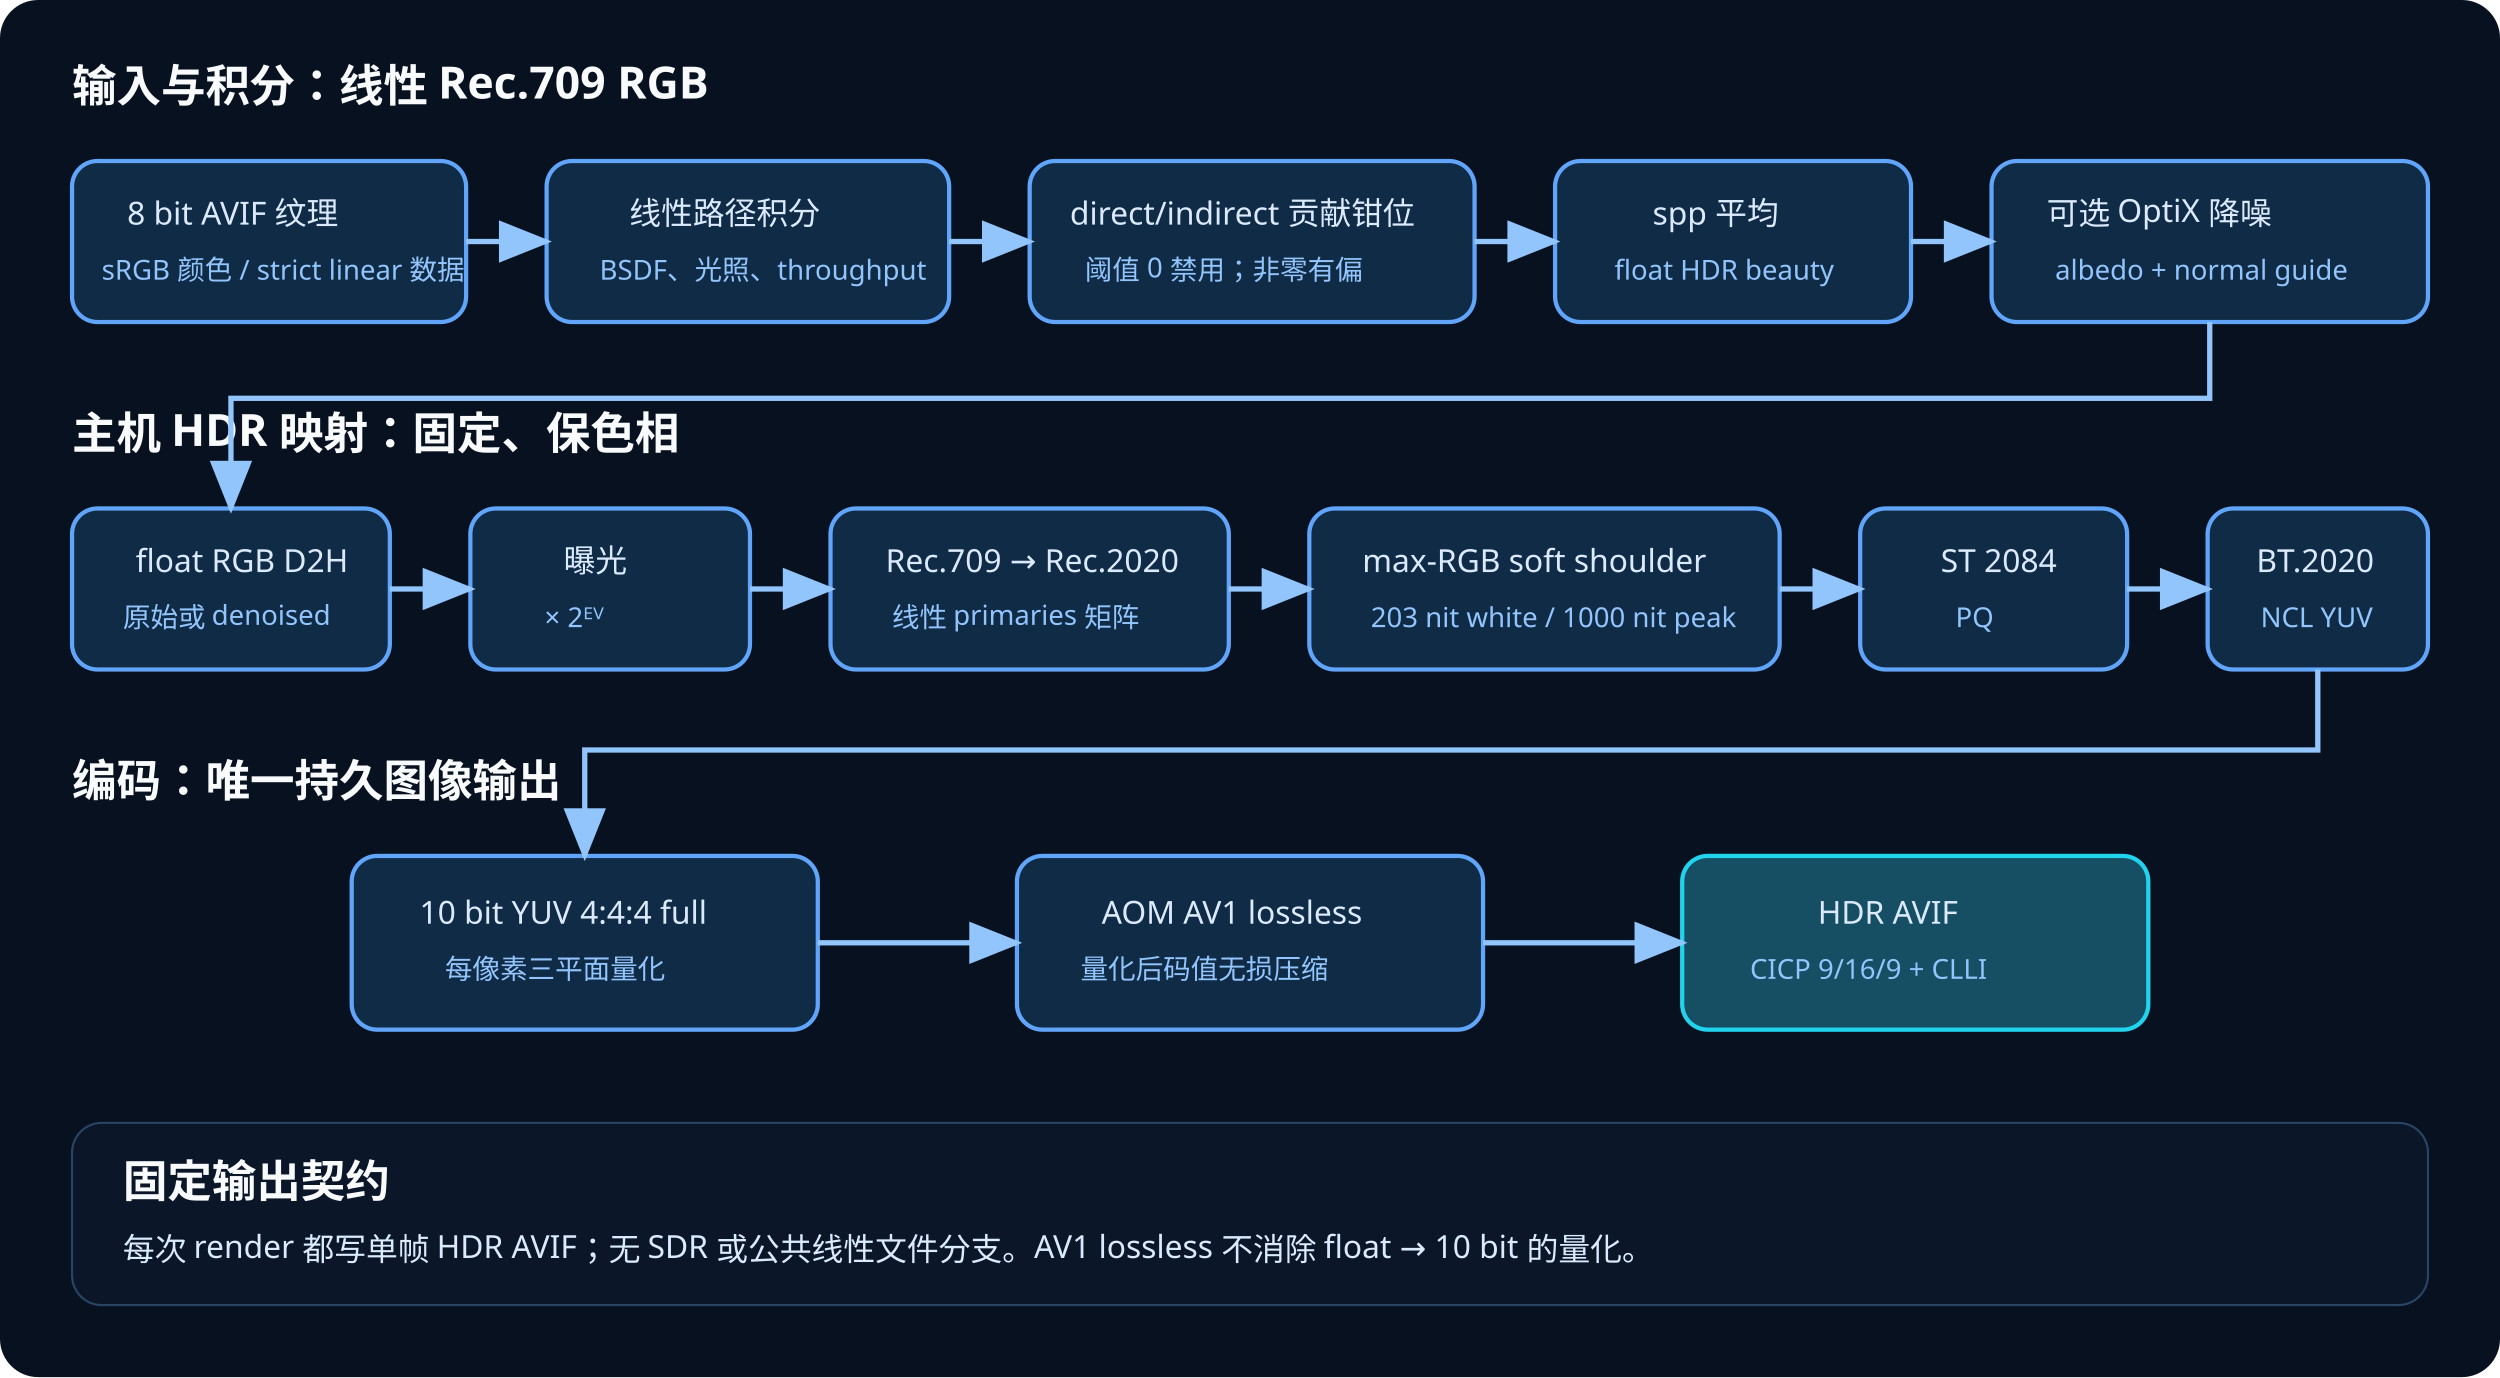
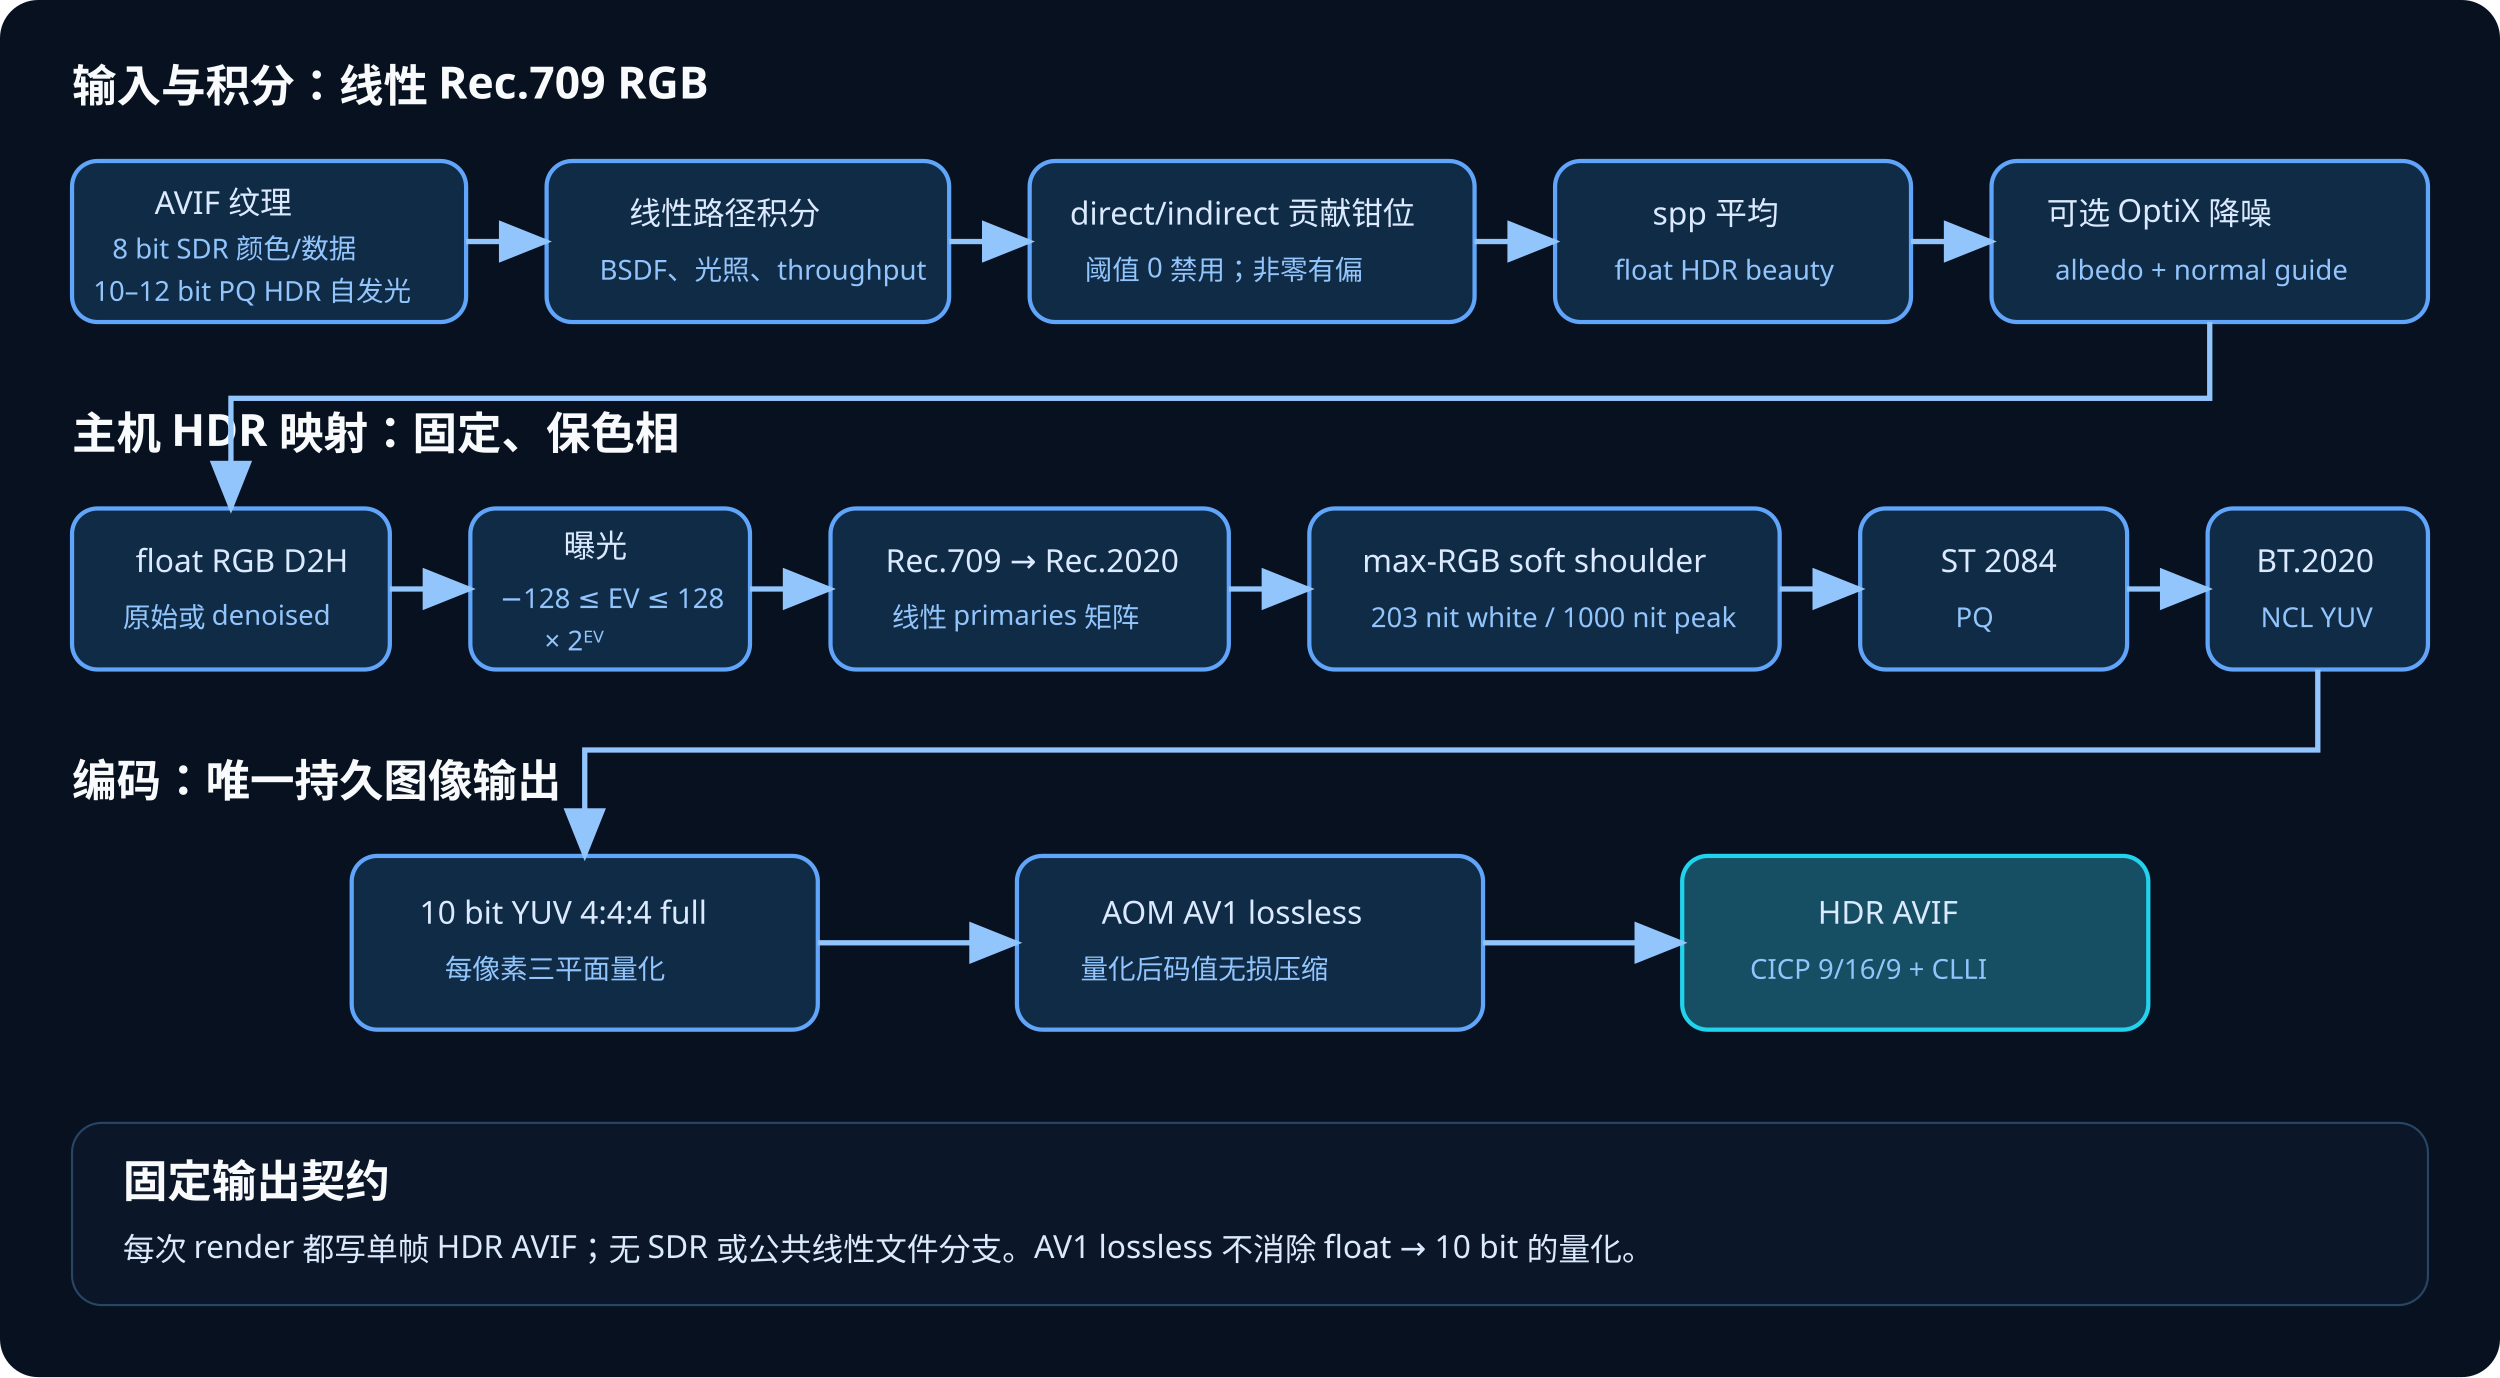
<svg xmlns="http://www.w3.org/2000/svg" viewBox="0 0 1180 650" role="img" aria-labelledby="title desc">
  <defs>
    <marker id="arr" markerWidth="10" markerHeight="8" refX="9" refY="4" orient="auto">
      <path d="M0 0L10 4L0 8Z" fill="#93c5fd" />
    </marker>
    <style>.h{font:700 21px system-ui,sans-serif;fill:#f8fafc}.t{font:15px system-ui,sans-serif;fill:#dbeafe}.s{font:13px system-ui,sans-serif;fill:#93c5fd}.b{fill:#102b46;stroke:#60a5fa;stroke-width:2}.o{fill:#164e63;stroke:#22d3ee;stroke-width:2}.line{stroke:#93c5fd;stroke-width:2.5;marker-end:url(#arr)}</style>
  </defs>
  <rect width="1180" height="650" rx="18" fill="#07111f" />
  <text x="34" y="48" class="h">输入与积分：线性 Rec.709 RGB</text>
  <rect x="34" y="76" width="186" height="76" rx="12" class="b" />
-   <text x="60" y="106" class="t">8 bit AVIF 纹理</text>
-   <text x="48" y="132" class="s">sRGB 颜色 / strict linear 数据</text>
+   <text x="73" y="101" class="t">AVIF 纹理</text>
+   <text x="53" y="122" class="s">8 bit SDR 颜色/数据</text>
+   <text x="44" y="142" class="s">10–12 bit PQ HDR 自发光</text>
  <rect x="258" y="76" width="190" height="76" rx="12" class="b" />
  <text x="297" y="106" class="t">线性路径积分</text>
  <text x="283" y="132" class="s">BSDF、光照、throughput</text>
  <rect x="486" y="76" width="210" height="76" rx="12" class="b" />
  <text x="505" y="106" class="t">direct/indirect 贡献钳位</text>
  <text x="512" y="132" class="s">阈值 0 禁用；非零有偏</text>
  <rect x="734" y="76" width="168" height="76" rx="12" class="b" />
  <text x="780" y="106" class="t">spp 平均</text>
  <text x="762" y="132" class="s">float HDR beauty</text>
  <rect x="940" y="76" width="206" height="76" rx="12" class="b" />
  <text x="966" y="106" class="t">可选 OptiX 降噪</text>
  <text x="970" y="132" class="s">albedo + normal guide</text>
  <line x1="220" y1="114" x2="258" y2="114" class="line" />
  <line x1="448" y1="114" x2="486" y2="114" class="line" />
  <line x1="696" y1="114" x2="734" y2="114" class="line" />
  <line x1="902" y1="114" x2="940" y2="114" class="line" />
  <text x="34" y="212" class="h">主机 HDR 映射：固定、保色相</text>
  <rect x="34" y="240" width="150" height="76" rx="12" class="b" />
  <text x="64" y="270" class="t">float RGB D2H</text>
  <text x="58" y="296" class="s">原始或 denoised</text>
  <rect x="222" y="240" width="132" height="76" rx="12" class="b" />
-   <text x="266" y="270" class="t">曝光</text>
-   <text x="257" y="296" class="s">× 2ᴱⱽ</text>
+   <text x="266" y="263" class="t">曝光</text>
+   <text x="236" y="287" class="s">−128 ≤ EV ≤ 128</text>
+   <text x="257" y="307" class="s">× 2ᴱⱽ</text>
  <rect x="392" y="240" width="188" height="76" rx="12" class="b" />
  <text x="418" y="270" class="t">Rec.709 → Rec.2020</text>
  <text x="421" y="296" class="s">线性 primaries 矩阵</text>
  <rect x="618" y="240" width="222" height="76" rx="12" class="b" />
  <text x="643" y="270" class="t">max-RGB soft shoulder</text>
  <text x="647" y="296" class="s">203 nit white / 1000 nit peak</text>
  <rect x="878" y="240" width="126" height="76" rx="12" class="b" />
  <text x="916" y="270" class="t">ST 2084</text>
  <text x="923" y="296" class="s">PQ</text>
  <rect x="1042" y="240" width="104" height="76" rx="12" class="b" />
  <text x="1065" y="270" class="t">BT.2020</text>
  <text x="1067" y="296" class="s">NCL YUV</text>
  <line x1="184" y1="278" x2="222" y2="278" class="line" />
  <line x1="354" y1="278" x2="392" y2="278" class="line" />
  <line x1="580" y1="278" x2="618" y2="278" class="line" />
  <line x1="840" y1="278" x2="878" y2="278" class="line" />
  <line x1="1004" y1="278" x2="1042" y2="278" class="line" />
  <path d="M1043 152 L1043 188 L109 188 L109 240" fill="none" class="line" />
  <text x="34" y="376" class="h">编码：唯一持久图像输出</text>
  <rect x="166" y="404" width="220" height="82" rx="12" class="b" />
  <text x="198" y="436" class="t">10 bit YUV 4:4:4 full</text>
  <text x="210" y="462" class="s">每像素三平面量化</text>
  <rect x="480" y="404" width="220" height="82" rx="12" class="b" />
  <text x="520" y="436" class="t">AOM AV1 lossless</text>
  <text x="510" y="462" class="s">量化后码值无损压缩</text>
  <rect x="794" y="404" width="220" height="82" rx="12" class="o" />
  <text x="858" y="436" class="t">HDR AVIF</text>
  <text x="826" y="462" class="s">CICP 9/16/9 + CLLI</text>
  <path d="M1094 316 L1094 354 L276 354 L276 404" fill="none" class="line" />
  <line x1="386" y1="445" x2="480" y2="445" class="line" />
  <line x1="700" y1="445" x2="794" y2="445" class="line" />
  <rect x="34" y="530" width="1112" height="86" rx="14" fill="#0b1728" stroke="#284565" />
  <text x="58" y="565" class="h">固定输出契约</text>
  <text x="58" y="595" class="t">每次 render 都写单帧 HDR AVIF；无 SDR 或公共线性文件分支。AV1 lossless 不消除 float → 10 bit 的量化。</text>
</svg>
